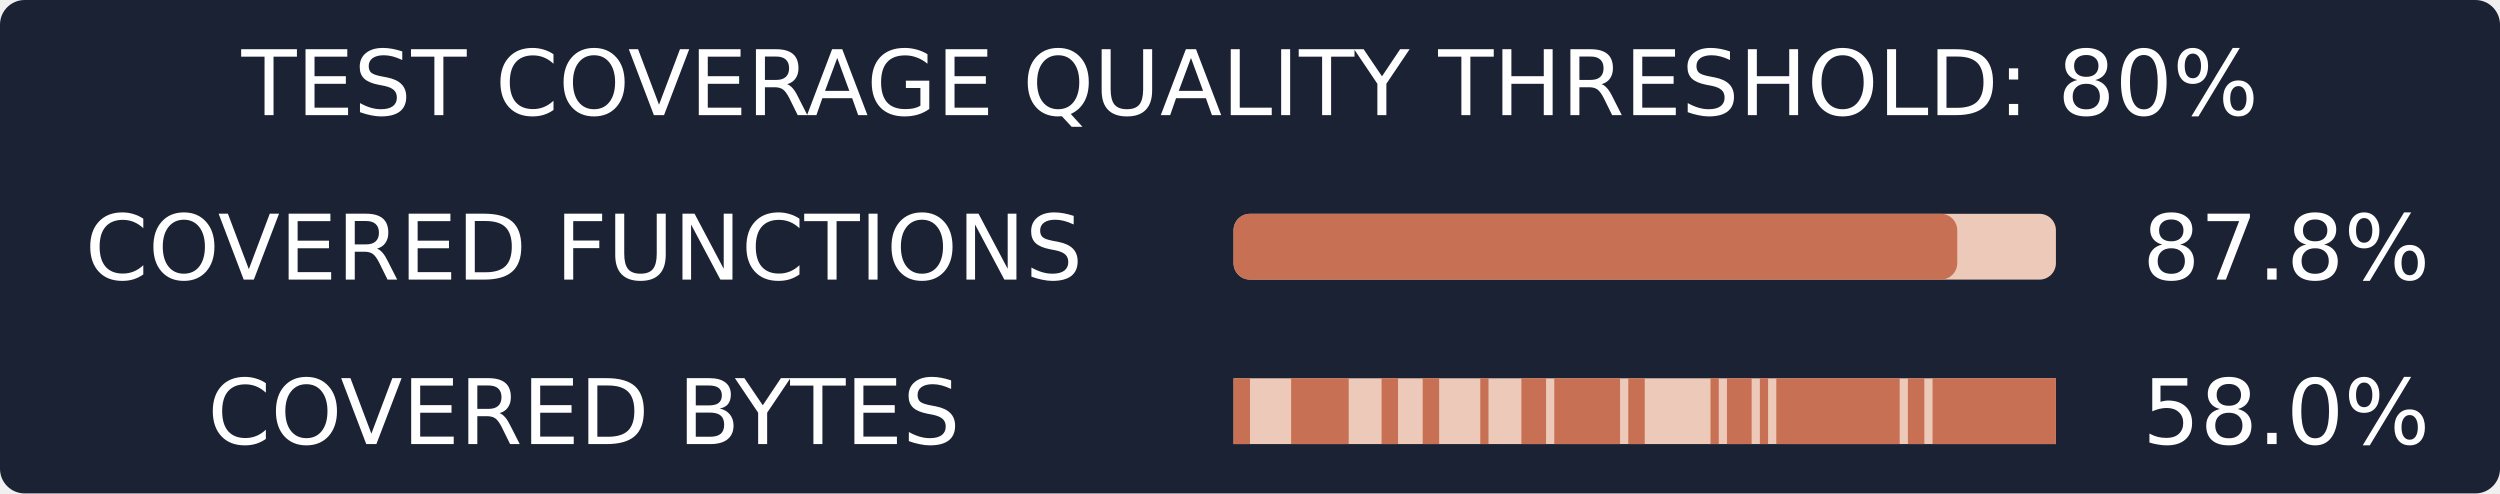
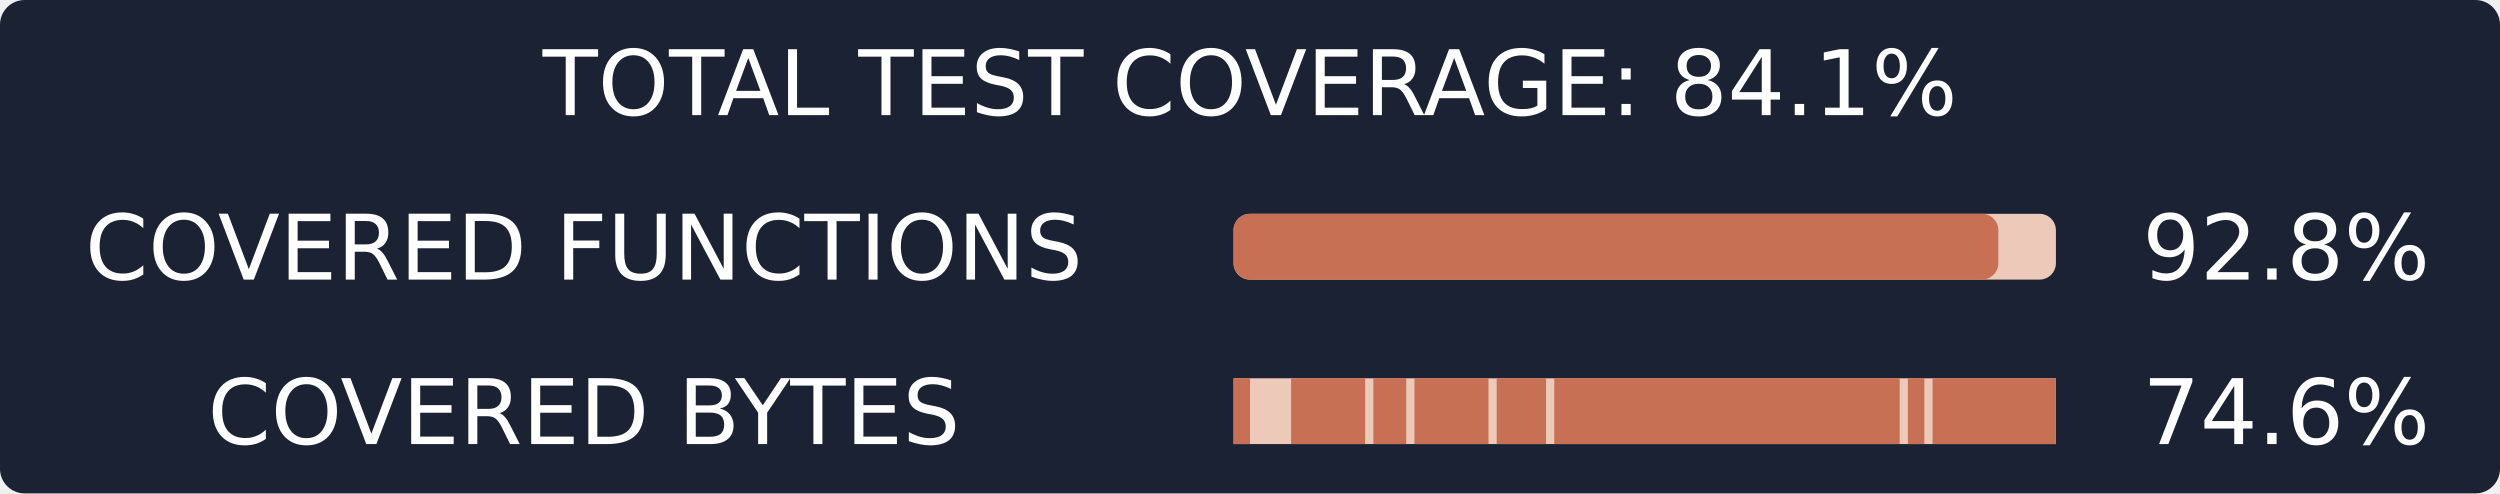
- <svg xmlns="http://www.w3.org/2000/svg" width="304" height="60" role="img" aria-label="decomp: 87.8% of functions, 58.0% of code bytes done; a function counts as done when its tests ran at least 80% of the original (the test coverage quality threshold)">
+ <svg xmlns="http://www.w3.org/2000/svg" width="304" height="60" role="img" aria-label="decomp: 92.8% of functions, 74.6% of code bytes done; the total test coverage over all of them is 84.1%">
  <clipPath id="r">
    <rect width="304" height="60" rx="3" />
  </clipPath>
  <g clip-path="url(#r)">
    <rect width="304" height="60" fill="#1a2233" />
    <rect x="150" y="26" width="100" height="8" rx="2" fill="#ecc9b9" />
-     <rect x="150" y="26" width="88" height="8" rx="2" fill="#c87053" />
+     <rect x="150" y="26" width="93" height="8" rx="2" fill="#c87053" />
    <rect x="150" y="46" width="100" height="8" fill="#ecc9b9" />
    <rect x="150" y="46" width="2" height="8" fill="#c87053" />
-     <rect x="157" y="46" width="7" height="8" fill="#c87053" />
-     <rect x="168" y="46" width="2" height="8" fill="#c87053" />
-     <rect x="173" y="46" width="2" height="8" fill="#c87053" />
-     <rect x="180" y="46" width="1" height="8" fill="#c87053" />
-     <rect x="185" y="46" width="3" height="8" fill="#c87053" />
-     <rect x="189" y="46" width="8" height="8" fill="#c87053" />
-     <rect x="198" y="46" width="2" height="8" fill="#c87053" />
-     <rect x="208" y="46" width="1" height="8" fill="#c87053" />
-     <rect x="210" y="46" width="3" height="8" fill="#c87053" />
-     <rect x="214" y="46" width="1" height="8" fill="#c87053" />
-     <rect x="216" y="46" width="15" height="8" fill="#c87053" />
+     <rect x="157" y="46" width="9" height="8" fill="#c87053" />
+     <rect x="167" y="46" width="4" height="8" fill="#c87053" />
+     <rect x="172" y="46" width="9" height="8" fill="#c87053" />
+     <rect x="182" y="46" width="6" height="8" fill="#c87053" />
+     <rect x="189" y="46" width="42" height="8" fill="#c87053" />
    <rect x="232" y="46" width="2" height="8" fill="#c87053" />
    <rect x="235" y="46" width="15" height="8" fill="#c87053" />
  </g>
  <g fill="#fff" font-family="Verdana,DejaVu Sans,sans-serif" font-size="11" text-anchor="middle">
    <text x="71" y="34">COVERED FUNCTIONS</text>
    <text x="71" y="54">COVERED BYTES</text>
-     <text x="278" y="34">87.8%</text>
-     <text x="278" y="54">58.0%</text>
-     <text x="152" y="14">TEST COVERAGE QUALITY THRESHOLD: 80%</text>
+     <text x="278" y="34">92.8%</text>
+     <text x="278" y="54">74.6%</text>
+     <text x="152" y="14">TOTAL TEST COVERAGE: 84.1%</text>
  </g>
</svg>
